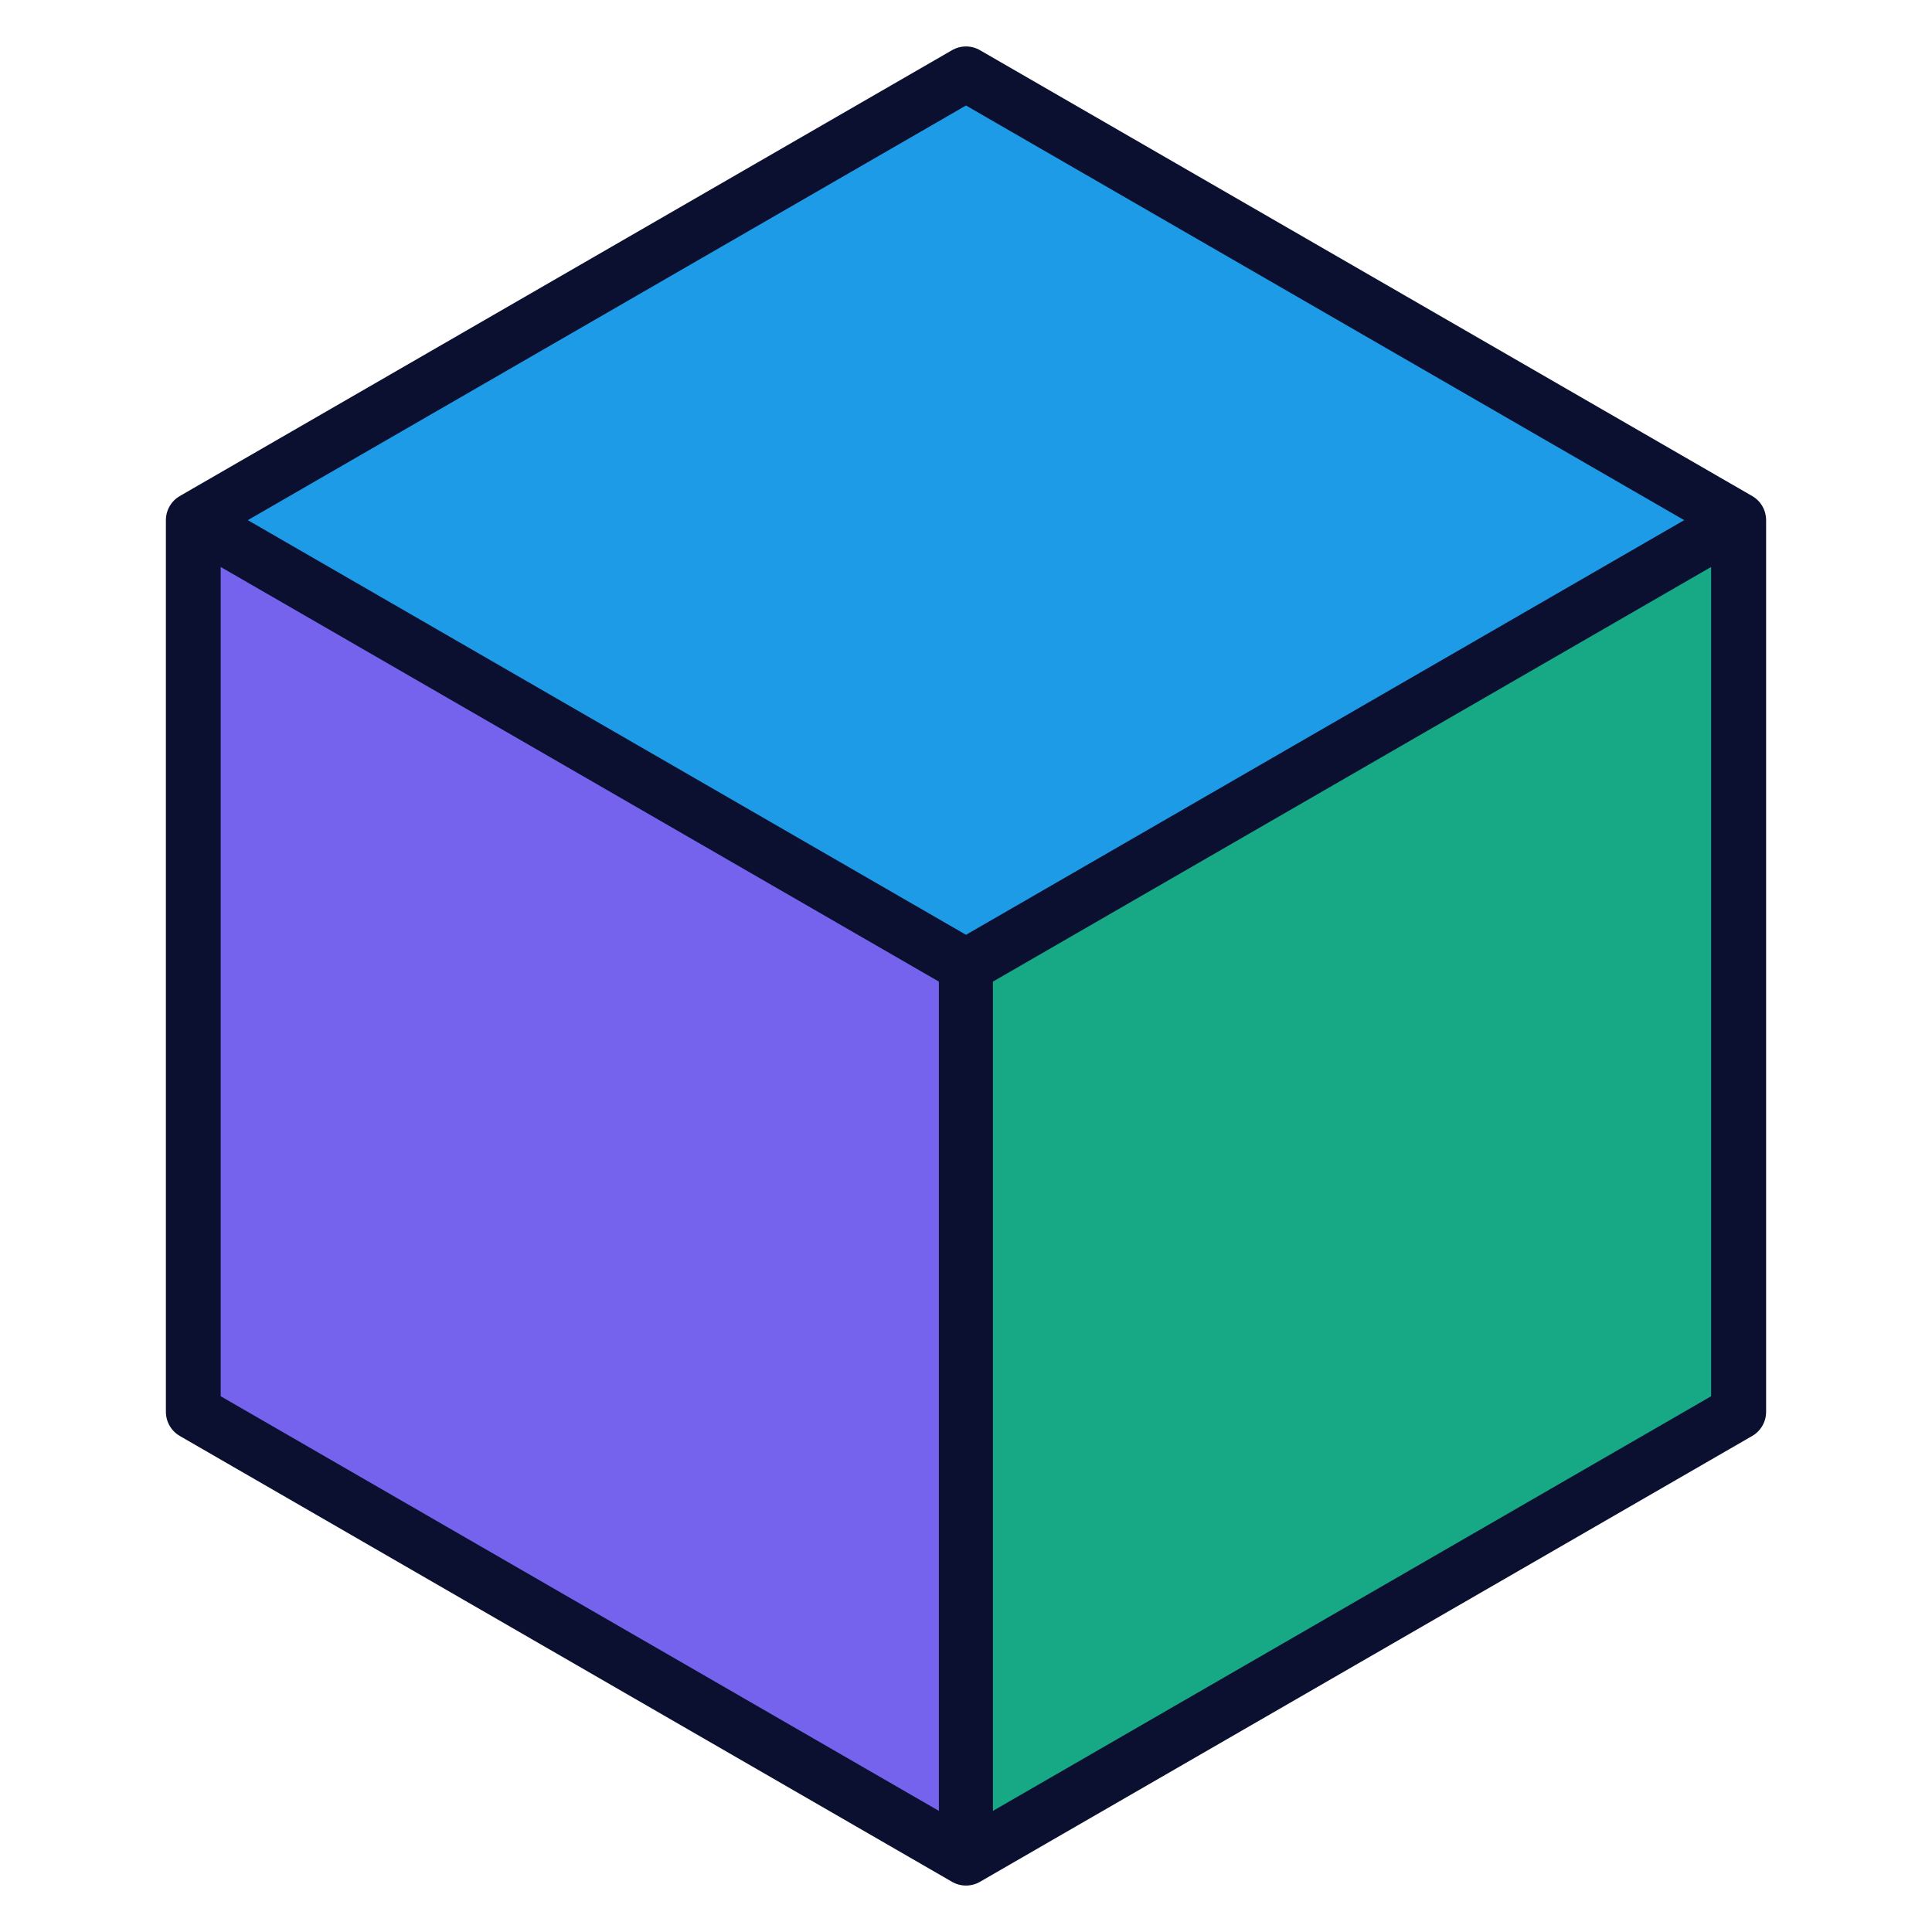
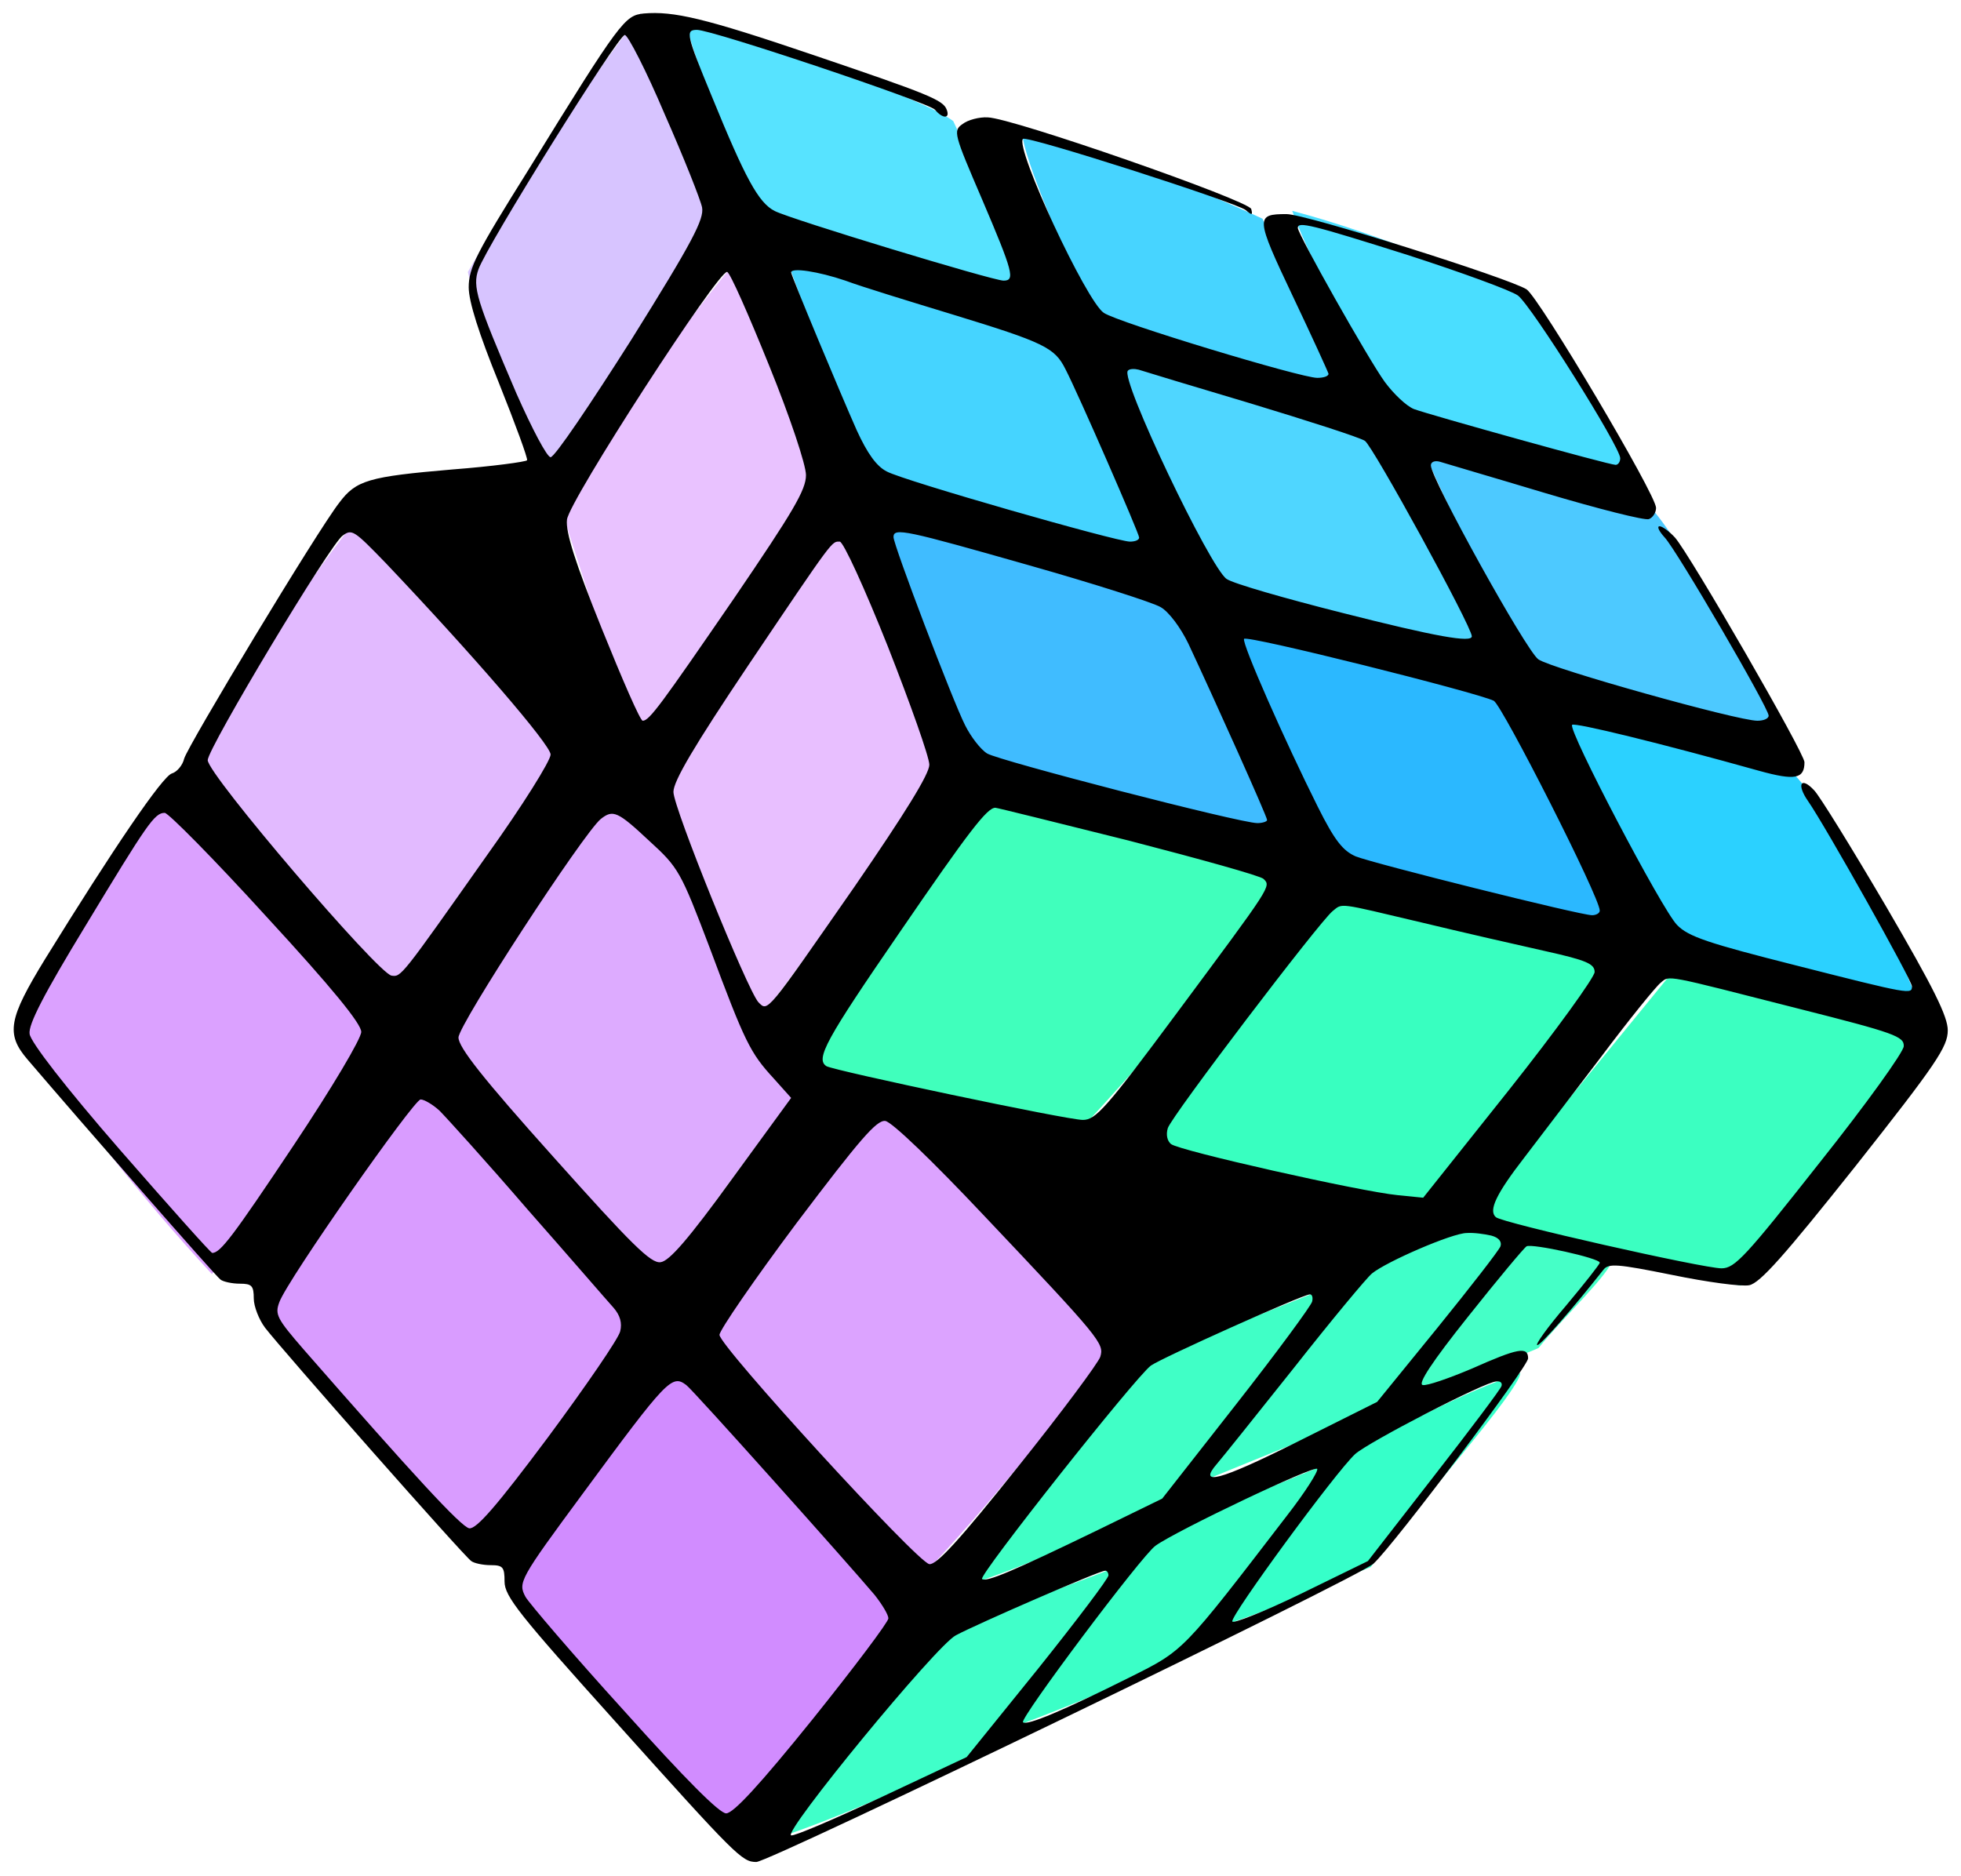
- <svg xmlns="http://www.w3.org/2000/svg" viewBox="8 14 104 104">
-   <polygon points="60,18 101.57,42 101.57,90 60,114 18.43,90 18.43,42" fill="#0B1030" stroke="#0B1030" stroke-width="3" stroke-linejoin="round" />
-   <polygon points="60,19.68 98.66,42 60,64.32 21.34,42" fill="#1E9BE6" />
-   <polygon points="19.88,44.52 58.54,66.84 58.54,111.48 19.88,89.16" fill="#7563EE" />
-   <polygon points="61.45,66.84 100.11,44.52 100.11,89.16 61.45,111.48" fill="#17A985" />
+ <svg xmlns="http://www.w3.org/2000/svg" viewBox="1322 400 1756 1680">
+   <path d="M2415.34 946.985 2669.25 1021.28 2773 1244.43 2512.33 1169.76 2415.34 946.985Z" fill="#2BB8FF" fill-rule="evenodd" />
+   <path d="M2714.25 1023.69C2784.94 1042.72 2913.15 1079.63 2923.62 1089.14 2952.67 1111.45 3015.9 1235.51 3039.14 1296.79L2807.33 1236.18 2714.25 1023.69Z" fill="#2BD1FF" fill-rule="evenodd" />
+   <path d="M2111.1 858.09C2199.6 876.241 2285.75 911.46 2373.08 938.145 2401.55 985.434 2435.52 1082.11 2466.74 1154.09L2188.52 1075.79C2155 1006.15 2133.69 931.874 2111.1 858.09Z" fill="#40BCFF" fill-rule="evenodd" />
+   <path d="M2205.78 1108.22 2469.84 1186.01C2410.36 1262.49 2416.79 1274.26 2286.18 1415.22L2021.43 1347.24C2082.88 1267.57 2173.95 1124.45 2205.78 1108.22Z" fill="#40FFBC" fill-rule="evenodd" />
+   <path d="M2517.21 1199.26C2601.12 1222.09 2738 1252.78 2768.92 1267.76L2592.96 1488.17C2343.2 1439.02 2352.17 1422.63 2342.67 1411.77L2517.21 1199.26Z" fill="#38FFC0" fill-rule="evenodd" />
+   <path d="M2821.74 1267.99 3056.79 1334.72C3002.11 1406.07 2945.63 1479.94 2880.89 1551.43 2802.74 1535.36 2715.61 1512.58 2641.75 1488.45L2821.74 1267.99Z" fill="#3BFFC1" fill-rule="evenodd" />
+   <path d="M2322.12 709.594 2552.57 783.591 2649.7 985.904C2561.82 969.232 2488.19 941.645 2407.43 919.515 2375.78 850.76 2343.52 780.398 2322.12 709.594Z" fill="#4FD6FF" fill-rule="evenodd" />
+   <path d="M2026.26 631.555C2107.51 649.331 2196.69 687.998 2281.9 716.22L2359.39 910.358 2097.14 827.649 2026.26 631.555Z" fill="#45D4FF" fill-rule="evenodd" />
+   <path d="M2591.29 790.409 2804.12 859.14C2840.67 904.468 2880.79 990.719 2915.52 1057.88 2842.7 1043.77 2765.01 1016.8 2689.76 996.258 2656.94 927.641 2620.1 860.549 2591.29 790.409Z" fill="#4DC9FF" fill-rule="evenodd" />
+   <path d="M1915.47 1096.32C1966.01 1014.53 2027.63 937.73 2083.71 858.436 2113.43 925.347 2147.48 1018.19 2168.37 1088.46L1996.21 1320.84C1970.8 1254.01 1936.86 1164.67 1915.47 1096.32Z" fill="#E8BFFF" fill-rule="evenodd" />
+   <path d="M1824.56 856.051C1874.1 776.48 1927.46 697.296 1991.3 621.494 2016.2 690.234 2045.13 757.45 2066.01 827.713 2009.74 905.673 1947.06 993.413 1890.34 1060.51L1824.56 856.051Z" fill="#E9C2FF" fill-rule="evenodd" />
+   <path d="M1935.73 416.91C2019.29 442.388 2151.61 489.813 2175.6 508.473 2200.74 560.884 2217.86 616.342 2238.98 670.276 2158.31 652.405 2077.58 619.847 1996.88 594.633 1976.5 535.392 1936.75 434.783 1935.73 416.91Z" fill="#57E3FF" fill-rule="evenodd" />
+   <path d="M1740.9 643.642C1786.49 564.958 1838.92 487.354 1895.78 411.745L1966.46 585.491C1920.04 665.225 1867.28 742.769 1809.09 820.535 1782.35 763.094 1757.21 705.044 1740.9 643.642Z" fill="#D7C4FF" fill-rule="evenodd" />
+   <path d="M2237.09 516.029C2309.48 536.906 2383.2 563.714 2452.52 595.868L2528.35 761.749C2449.07 740.926 2375.99 712.233 2299.81 687.476 2278.9 630.327 2237.16 542.477 2237.09 516.029Z" fill="#47D4FF" fill-rule="evenodd" />
+   <path d="M2479.14 588.857C2552.09 607.989 2620.06 638.204 2690.52 662.878 2722.95 720.056 2759.39 775.71 2787.8 834.412L2570.87 771.361C2540.29 710.526 2500.96 648.416 2479.14 588.857Z" fill="#4ADEFF" fill-rule="evenodd" />
+   <path d="M1494.55 1083.38C1543.59 1010.44 1583.39 937.324 1641.69 864.545 1710.75 930.755 1769.02 1012.09 1832.68 1085.87L1671.4 1301.83C1604.41 1232.06 1553.5 1156.2 1494.55 1083.38Z" fill="#E2BAFF" fill-rule="evenodd" />
+   <path d="M1702.63 1327.85 1861.55 1112.7C1983.82 1183.74 1956.56 1345.27 2036.08 1378.82 1991.84 1433.11 1945.89 1502 1901.65 1556.28 1826.64 1500.89 1738.41 1381.58 1702.63 1327.85Z" fill="#DDABFF" fill-rule="evenodd" />
+   <path d="M1339.8 1323.42C1378.2 1245.02 1430.11 1178.03 1475.27 1105.33L1664.27 1331.09C1613.42 1401.06 1572.62 1470.88 1511.72 1540.99 1447.18 1471.21 1390.68 1398.38 1339.8 1323.42Z" fill="#DBA1FF" fill-rule="evenodd" />
+   <path d="M1550.95 1562.96C1600.69 1495.88 1644.38 1427.41 1700.16 1361.71 1754.42 1411.48 1829.78 1512.07 1894.59 1587.25 1840.68 1653.17 1792.11 1723.5 1732.84 1785.01 1672.21 1710.99 1607.56 1638.5 1550.95 1562.96Z" fill="#D99CFF" fill-rule="evenodd" />
+   <path d="M1942.13 1585.91C1998.47 1518.47 2052.63 1430.72 2111.16 1383.59 2183.94 1447.47 2250.57 1533.91 2320.27 1609.07 2261.14 1678.2 2209.34 1747.29 2142.86 1816.45 2053.98 1727.71 2009.04 1662.76 1942.13 1585.91Z" fill="#DCA3FF" fill-rule="evenodd" />
+   <path d="M1774.81 1813.71 1932.58 1615.65 2136.32 1856.04C2079.87 1917.71 2017.77 2000.83 1966.98 2041.06 1893.28 1968.93 1831.63 1892.23 1774.81 1813.71Z" fill="#D18CFF" fill-rule="evenodd" />
+   <path d="M2349.8 1617.22 2519.42 1549.78C2485.43 1598.7 2415.36 1683.37 2363.33 1750.16 2301.54 1774.34 2229.54 1807.91 2177.98 1822.69L2349.8 1617.22Z" fill="#40FFC6" fill-rule="evenodd" />
+   <path d="M2555.8 1528.98C2598.52 1512.05 2638.8 1488.7 2686.45 1499.31 2676.65 1528.02 2599.86 1607.89 2556.56 1662.18L2379.36 1734.37 2555.8 1528.98Z" fill="#40FFC9" fill-rule="evenodd" />
+   <path d="M2691.77 1507.86 2765.65 1527.83C2765.45 1539 2720.8 1580.82 2699.73 1607.25 2683.42 1614.8 2602.71 1644.01 2582.04 1644.93L2691.77 1507.86Z" fill="#45FFC7" fill-rule="evenodd" />
+   <path d="M2167.08 1865.98C2221.42 1838.51 2276.21 1821.91 2330.77 1799.87 2291.96 1859.51 2234.64 1918.81 2186.57 1978.28 2126.22 2002.22 2067.71 2030.97 2005.54 2050.09 2071.77 1965.64 2113.23 1927.35 2167.08 1865.98Z" fill="#40FFC9" fill-rule="evenodd" />
+   <path d="M2352.29 1775.77 2518.1 1707.94C2495.6 1747.6 2418.88 1838.16 2360.34 1894.25 2311.68 1913.44 2263.13 1935.36 2214.36 1951.84L2352.29 1775.77Z" fill="#3BFFC7" fill-rule="evenodd" />
+   <path d="M2530.98 1699.03C2581.79 1675.97 2628.86 1647.89 2683.4 1629.84 2681.65 1646.63 2592.69 1746.12 2549.34 1803.49 2502.45 1821.71 2457.09 1843.95 2408.68 1858.15L2530.98 1699.03Z" fill="#36FFC9" fill-rule="evenodd" />
+   <path d="M1022.88 1815.7C1005.92 1813.87 1002.26 1809.75 919.767 1675.93 873.022 1601.23 866.148 1587.94 866.148 1570.52 866.148 1557.69 875.314 1528.82 893.186 1484.83 907.851 1448.16 919.308 1417 918.392 1415.62 917.475 1414.25 887.229 1410.13 851.483 1407.38 776.325 1400.96 765.326 1397.75 750.203 1377.59 730.497 1352.38 614.553 1159.91 611.345 1148.45 609.97 1142.49 604.929 1136.53 600.346 1135.16 592.097 1132.87 548.102 1068.25 486.693 968.803 454.155 915.642 451.405 901.894 471.111 878.98 519.23 822.611 639.758 684.669 643.882 681.92 646.174 680.087 653.965 678.253 661.297 678.253 671.838 678.253 673.671 676.42 673.671 664.963 673.671 658.089 678.253 646.174 683.753 638.841 698.876 619.135 862.482 433.532 868.439 429.866 870.731 428.033 878.521 426.2 885.854 426.2 896.853 426.2 898.228 424.367 898.228 411.535 898.228 398.245 911.518 381.747 997.216 286.425 1105.83 165.439 1110.87 160.398 1123.7 160.398 1135.62 160.398 1663.1 415.201 1676.39 427.575 1695.18 444.989 1814.79 604.012 1814.79 611.345 1814.79 622.343 1805.62 620.51 1764.38 602.179 1743.75 593.472 1724.05 586.598 1720.38 587.514 1715.8 588.431 1728.63 608.137 1761.17 648.924 1787.75 682.378 1811.12 710.333 1813.41 711.708 1817.99 714.458 1878.95 701.167 1878.95 697.043 1878.95 695.668 1865.2 678.253 1848.7 658.547 1832.2 639.3 1820.74 623.26 1823.04 623.26 1826.24 623.26 1854.66 655.798 1882.15 690.627 1886.74 696.585 1894.07 696.126 1944.02 686.044 1975.18 679.628 2005.89 675.504 2012.76 676.879 2022.39 678.712 2043.93 703 2108.08 783.658 2180.49 875.314 2190.58 890.437 2190.58 905.102 2190.58 917.475 2178.2 942.681 2135.12 1016.46 2104.42 1068.71 2075.55 1115.45 2070.96 1120.03 2059.05 1132.87 2054.92 1125.53 2065.47 1110.41 2081.05 1087.96 2158.5 950.013 2158.5 944.514 2158.5 937.181 2157.12 937.181 2054.47 963.303 1976.56 983.009 1958.23 988.967 1948.15 999.507 1934.86 1012.8 1850.07 1174.57 1854.2 1178.69 1856.49 1180.99 1933.48 1162.2 2021.93 1137.45 2053.55 1128.74 2062.26 1130.12 2062.26 1145.24 2062.26 1153.49 1959.6 1331.3 1946.31 1346.42 1941.27 1351.92 1934.86 1356.51 1932.56 1356.51 1929.81 1356.51 1932.11 1351.92 1937.15 1346.42 1948.15 1334.51 2030.18 1193.82 2030.18 1186.94 2030.18 1184.19 2025.59 1182.36 2020.1 1182.36 2002.22 1182.36 1835.41 1229.11 1823.95 1237.35 1812.95 1245.15 1727.71 1399.13 1727.71 1411.04 1727.71 1414.25 1731.38 1415.62 1735.96 1414.25 1740.09 1412.88 1782.71 1400.5 1829.91 1386.3 1877.57 1372.09 1919.27 1361.55 1922.94 1362.92 1926.61 1364.3 1929.36 1368.88 1929.36 1373 1929.36 1384.92 1824.87 1560.9 1813.41 1568.69 1797.37 1578.77 1615.89 1636.06 1598.48 1636.06 1570.52 1636.06 1570.52 1633.31 1603.98 1562.73 1621.39 1526.07 1635.6 1494.91 1636.06 1493.07 1636.06 1490.78 1631.47 1489.41 1625.98 1489.41 1611.31 1489.41 1447.7 1538.9 1434.87 1547.61 1419.29 1557.69 1355.13 1695.63 1362.46 1703.42 1366.13 1706.63 1553.11 1646.6 1561.82 1639.72 1567.77 1634.68 1568.23 1635.14 1566.86 1640.64 1564.11 1648.43 1352.84 1722.21 1330.84 1722.67 1323.51 1723.13 1312.97 1720.38 1308.39 1716.71 1299.68 1710.76 1300.6 1708.01 1325.8 1649.35 1353.76 1583.81 1355.59 1576.48 1345.05 1576.48 1335.43 1576.48 1154.41 1631.47 1140.2 1638.81 1125.53 1646.14 1113.62 1668.6 1083.83 1741.46 1060.92 1796.91 1060 1801.04 1070.54 1801.04 1084.29 1801.04 1278.14 1735.96 1283.64 1729.55 1290.51 1721.3 1297.39 1721.3 1294.18 1729.55 1290.97 1738.25 1278.6 1743.29 1173.2 1779.04 1077.41 1811.58 1049.46 1817.99 1022.88 1815.7ZM1041.67 1725.42C1058.63 1686.93 1073.75 1648.89 1075.12 1642.01 1076.96 1631.47 1066.87 1611.77 1011.88 1523.78 975.218 1466.04 943.139 1418.37 939.473 1418.37 936.265 1418.37 922.975 1443.58 908.768 1475.66 873.022 1559.07 869.356 1570.98 874.855 1586.56 882.188 1607.64 999.966 1796.46 1005.92 1796.46 1008.67 1796.46 1025.17 1764.38 1041.67 1725.42ZM1707.09 1599.39C1755.21 1583.81 1799.2 1567.77 1805.62 1563.19 1817.54 1554.48 1897.28 1427.54 1897.28 1417.46 1897.28 1414.25 1895.44 1411.5 1893.15 1411.5 1887.19 1411.5 1727.71 1455.95 1712.59 1461.45 1705.72 1464.2 1694.26 1475.2 1686.47 1485.74 1671.8 1505.91 1608.56 1618.18 1608.56 1623.68 1608.56 1629.64 1620.02 1626.89 1707.09 1599.39ZM1135.16 1500.41C1153.95 1454.12 1168.15 1411.5 1168.15 1402.33 1168.15 1389.04 1156.7 1369.8 1103.99 1292.35 1038.46 1197.03 1027.92 1182.36 1021.96 1182.36 1019.67 1182.36 1003.63 1219.48 985.301 1264.85 961.47 1323.97 952.763 1351.47 954.138 1362.46 955.971 1379.42 1090.25 1586.56 1097.58 1584.27 1100.33 1583.36 1116.83 1545.78 1135.16 1500.41ZM1203.44 1576.48C1218.11 1570.98 1261.64 1557.69 1299.22 1546.23 1381.71 1521.03 1390.88 1516.45 1400.5 1497.2 1411.5 1476.12 1466.49 1350.09 1466.49 1346.42 1466.49 1344.13 1462.83 1342.76 1458.24 1342.76 1446.33 1342.76 1255.69 1397.29 1240.56 1405.54 1231.4 1410.13 1223.15 1421.58 1213.52 1442.66 1198.86 1475.66 1154.86 1581.06 1154.86 1583.81 1154.86 1588.4 1179.15 1584.73 1203.44 1576.48ZM1566.4 1466.49C1617.73 1450.91 1663.55 1436.25 1668.6 1433.04 1675.47 1428.92 1764.38 1266.68 1764.38 1257.98 1764.38 1252.02 1732.75 1257.52 1647.97 1279.06 1597.1 1291.89 1550.82 1305.18 1544.86 1309.3 1530.19 1318.93 1449.08 1488.95 1456.41 1495.82 1457.79 1497.66 1462.37 1497.66 1466.04 1496.74 1470.16 1495.37 1515.53 1481.62 1566.4 1466.49ZM791.907 1323.51C869.356 1241.94 939.473 1160.82 939.473 1152.11 939.473 1146.61 914.267 1106.29 883.104 1062.75 805.197 952.304 805.655 952.763 796.948 954.138 784.574 956.429 632.425 1134.24 632.425 1147.07 632.425 1157.61 742.871 1341.84 753.411 1348.26 761.66 1354.22 763.493 1352.84 791.907 1323.51ZM1367.51 1321.68C1425.71 1305.18 1478.87 1288.22 1485.74 1284.1 1493.07 1279.97 1503.61 1265.77 1510.49 1251.56 1533.86 1201.61 1581.06 1096.66 1581.06 1093.45 1581.06 1092.08 1576.94 1090.7 1572.36 1090.7 1556.77 1090.7 1340.93 1146.61 1330.38 1153.03 1324.43 1156.7 1315.72 1168.15 1310.68 1178.24 1299.68 1199.78 1246.52 1339.55 1246.52 1346.88 1246.52 1355.59 1257.98 1352.84 1367.51 1321.68ZM1241.48 1248.81C1261.64 1197.48 1278.6 1149.82 1278.6 1142.95 1278.6 1134.7 1257.06 1099.87 1211.69 1033.88 1131.95 919.308 1134.24 921.6 1125.53 930.307 1115.45 941.764 1049.46 1104.45 1049.46 1118.66 1049.46 1128.28 1067.79 1159.45 1116.37 1231.85 1193.82 1346.88 1191.07 1342.76 1198.4 1342.76 1201.61 1342.76 1220.86 1300.6 1241.48 1248.81ZM1784.08 1200.23C1791.87 1195.65 1878.95 1024.25 1878.95 1012.34 1878.95 1010.05 1875.74 1008.21 1872.07 1008.21 1861.53 1008.21 1676.39 1054.5 1660.35 1060.92 1648.89 1065.96 1641.56 1075.12 1626.43 1105.37 1597.1 1164.03 1558.15 1252.02 1560.44 1255.69 1562.73 1259.35 1769.42 1207.57 1784.08 1200.23ZM1456.87 1075.12C1520.57 1058.63 1575.11 1043.5 1577.86 1040.75 1584.73 1033.88 1585.65 1035.71 1499.95 920.225 1436.71 834.985 1427.54 824.903 1416.08 824.903 1401.88 824.903 1193.82 868.898 1186.49 873.022 1176.4 879.438 1186.03 896.853 1251.56 992.175 1314.35 1083.83 1330.38 1104.45 1337.72 1104.45 1339.09 1104.45 1392.71 1091.16 1456.87 1075.12ZM684.669 1007.3C743.787 943.139 769.909 911.059 769.909 903.727 769.909 897.769 743.787 853.774 709.875 802.905 653.965 719.04 643.882 706.208 636.55 705.75 635.175 705.75 598.055 747.454 554.06 797.864 505.024 854.233 473.861 894.561 472.944 901.894 471.569 910.143 485.776 937.64 522.897 998.591 578.349 1090.25 584.764 1099.87 593.93 1099.87 597.138 1099.87 638.383 1058.17 684.669 1007.3ZM1027.92 1074.67C1054.04 1050.83 1055.88 1047.63 1082 978.885 1113.62 894.103 1118.2 884.937 1139.28 862.023L1154.86 844.609 1101.7 771.742C1063.21 718.582 1045.79 698.418 1038 697.501 1029.3 696.126 1011.88 713.541 942.222 791.448 878.521 862.482 856.982 889.978 856.982 898.686 856.982 910.143 968.803 1081.54 984.384 1094.37 995.383 1103.08 999.507 1101.25 1027.92 1074.67ZM1719.01 1001.8C1755.21 993.091 1805.16 981.634 1829.91 976.135 1867.03 967.886 1874.36 964.678 1874.36 957.346 1874.36 952.763 1839.99 905.102 1797.83 851.941L1720.84 755.244 1697.92 757.536C1664.93 760.744 1501.78 797.406 1494.91 803.364 1491.7 806.113 1490.32 811.613 1492.16 817.57 1495.37 828.111 1627.81 1002.26 1639.72 1011.88 1648.89 1019.21 1643.39 1019.67 1719.01 1001.8ZM2057.67 924.349C2142.91 902.81 2151.62 899.602 2151.16 890.895 2151.16 885.854 2117.25 838.651 2076.01 786.866 2009.55 702.542 1999.93 692.002 1988.02 692.002 1971.52 692.002 1790.96 732.789 1785.91 737.83 1779.04 743.787 1786.37 758.911 1811.58 791.448 1824.87 808.863 1856.03 849.65 1880.78 882.188 1905.53 915.184 1929.36 944.514 1933.48 947.722 1941.73 954.596 1935.31 955.512 2057.67 924.349ZM840.026 833.152C845.984 827.194 881.729 787.782 918.85 744.704 956.429 702.084 990.8 662.214 995.841 656.714 1001.8 649.84 1003.63 642.966 1001.8 635.633 1000.42 629.218 971.094 586.598 937.181 540.77 891.353 479.36 873.022 458.279 866.606 459.196 859.274 460.571 816.654 506.857 718.124 619.594 694.293 647.09 692.46 650.757 696.585 661.755 703.917 681.92 817.112 843.234 823.07 843.234 826.278 843.234 834.068 838.651 840.026 833.152ZM1326.72 740.121C1432.58 628.301 1435.33 624.635 1431.66 612.719 1429.83 607.22 1396.84 562.767 1357.88 514.189 1305.64 448.655 1285.02 426.2 1278.6 427.116 1267.6 428.949 1090.7 622.343 1090.7 632.425 1090.7 636.55 1121.87 681.92 1159.91 732.789 1216.73 807.946 1231.4 824.903 1239.19 823.986 1245.15 823.07 1281.35 788.24 1326.72 740.121ZM1781.79 721.332C1788.66 719.499 1791.41 715.832 1790.04 711.708 1788.66 708.042 1763 675.045 1733.67 638.841L1679.59 572.391 1606.27 535.729C1538.44 501.816 1518.74 496.775 1536.15 516.939 1539.82 521.064 1570.98 560.017 1604.89 602.637 1638.81 645.716 1670.43 683.753 1675.01 687.419 1687.84 697.959 1746.96 723.623 1759.79 723.623 1766.21 724.081 1775.83 722.707 1781.79 721.332ZM1621.39 662.214C1620.48 658.547 1590.23 617.302 1553.57 570.558L1487.12 485.776 1429.83 457.821C1354.22 421.159 1329.47 410.618 1325.8 413.826 1322.59 417.034 1463.29 594.847 1477.03 604.929 1486.66 611.803 1612.23 668.171 1619.1 668.63 1621.39 669.088 1622.31 665.88 1621.39 662.214ZM1060.92 587.514C1065.96 584.306 1207.57 425.742 1229.56 399.62 1236.44 390.912 1241.94 381.747 1241.94 378.539 1241.94 375.331 1211.23 334.544 1174.11 288.258 1126.45 229.14 1103.08 203.934 1096.66 203.934 1090.7 203.934 1060.46 234.181 1005.01 296.048 959.179 346.459 919.767 392.745 917.017 397.786 910.143 410.618 911.518 413.368 968.344 490.359 1043.96 593.013 1048.08 597.138 1060.92 587.514ZM1790.96 586.598C1790.5 584.306 1763 547.644 1730.46 505.94L1671.34 429.866 1611.31 400.536C1578.31 384.496 1550.36 373.498 1549.9 375.789 1548.07 380.83 1642.47 509.607 1659.89 525.646 1671.34 536.187 1776.75 590.722 1786.37 590.722 1790.04 591.18 1791.87 589.347 1790.96 586.598ZM1598.94 470.653C1504.99 348.292 1506.82 350.125 1458.24 325.837 1398.67 296.048 1366.13 282.3 1362.46 285.508 1359.26 288.716 1468.79 434.907 1481.16 443.614 1499.49 456.905 1624.6 516.481 1625.98 512.356 1626.89 510.065 1614.98 491.275 1598.94 470.653ZM1439 417.034C1439 414.285 1410.58 376.706 1375.75 333.169L1312.05 254.345 1235.98 218.599C1193.82 198.893 1157.61 183.312 1154.86 184.228 1147.07 186.52 1285.02 354.708 1302.43 363.416 1321.22 373.498 1430.75 421.159 1435.79 421.159 1437.62 421.617 1439 419.326 1439 417.034Z" transform="matrix(1 0 0 -1.00012 875.573 2228)" />
</svg>
